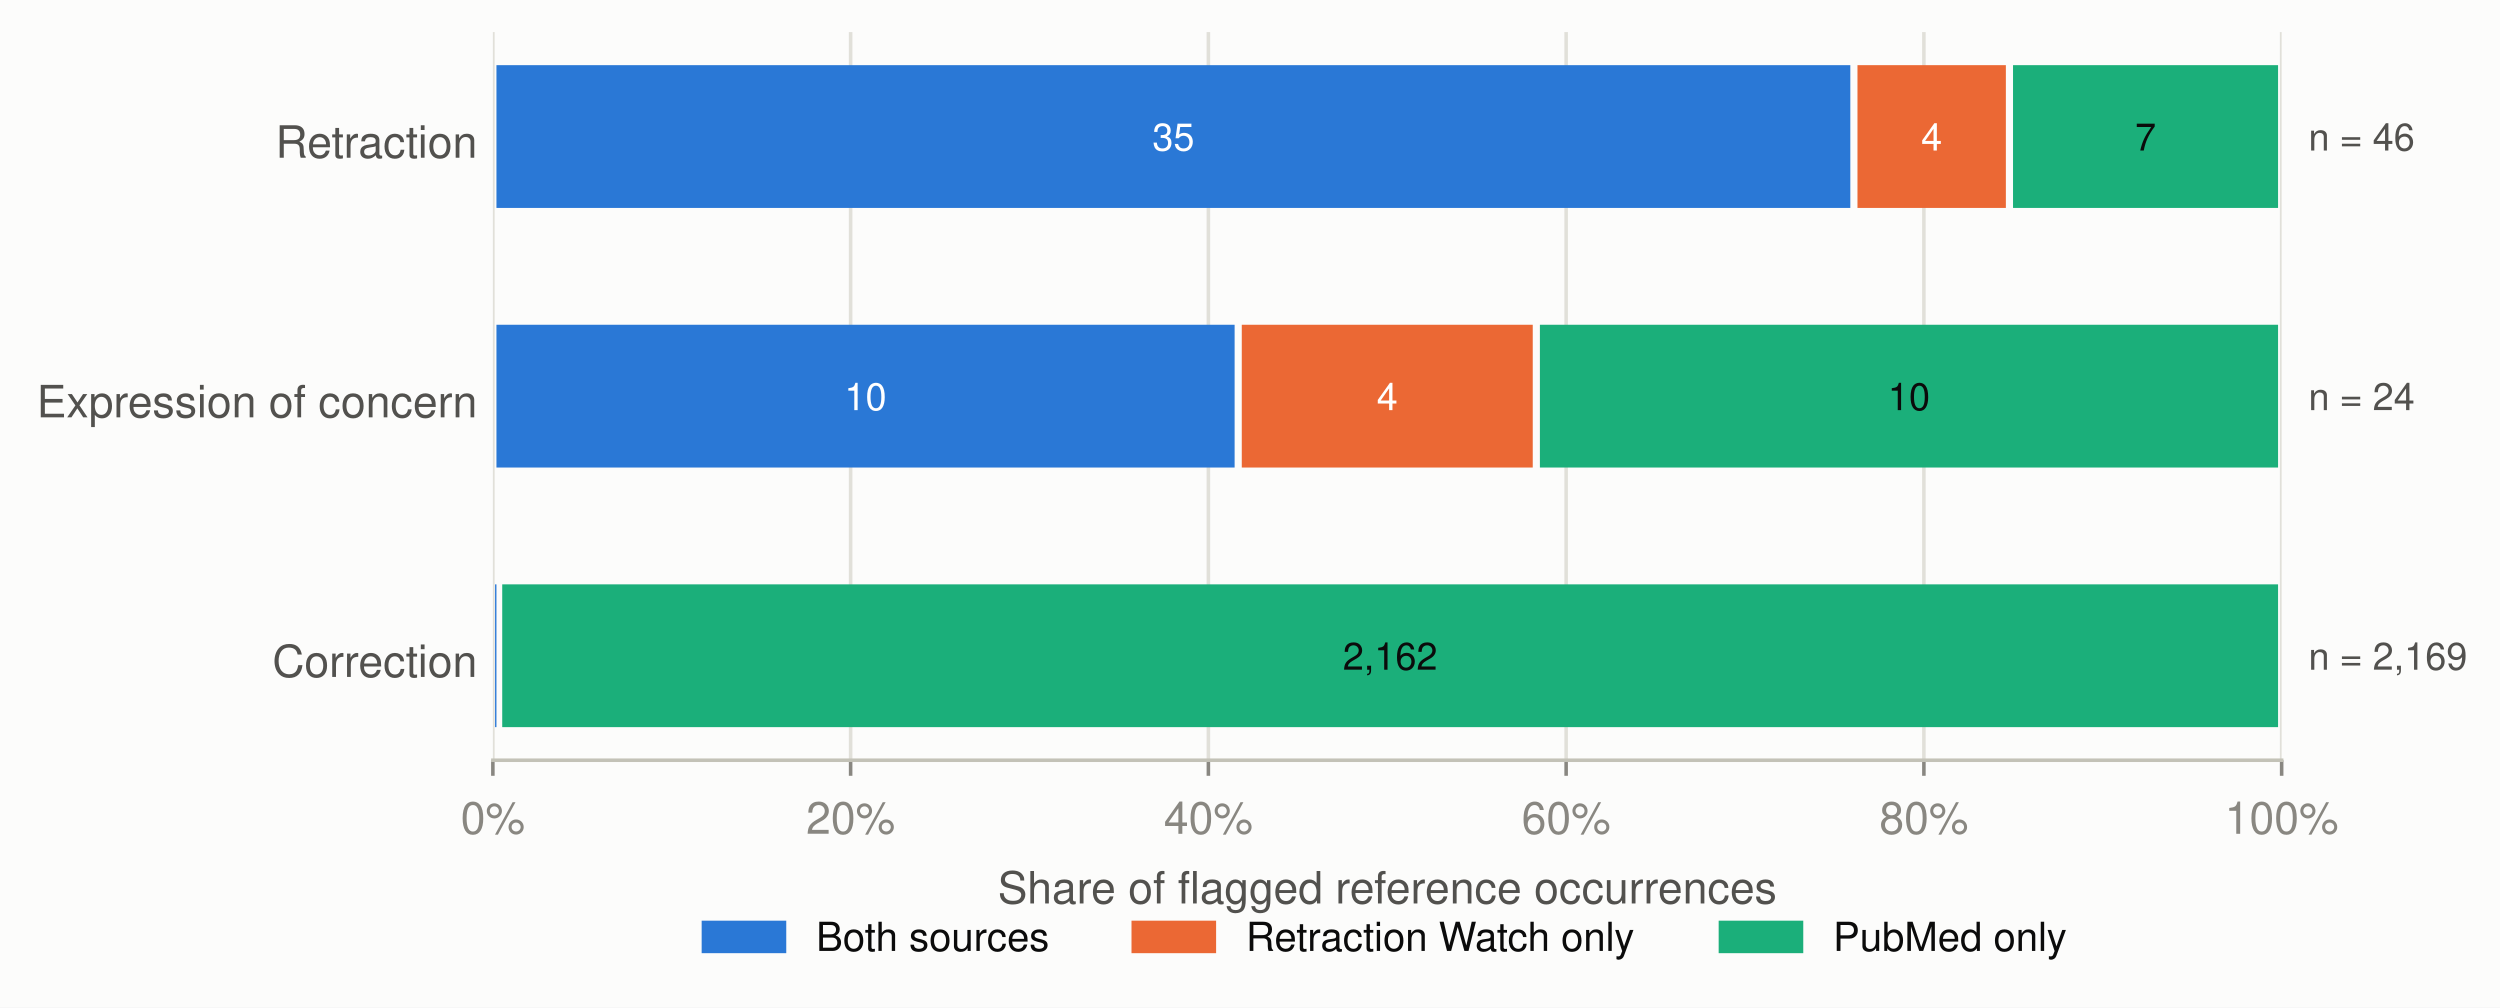
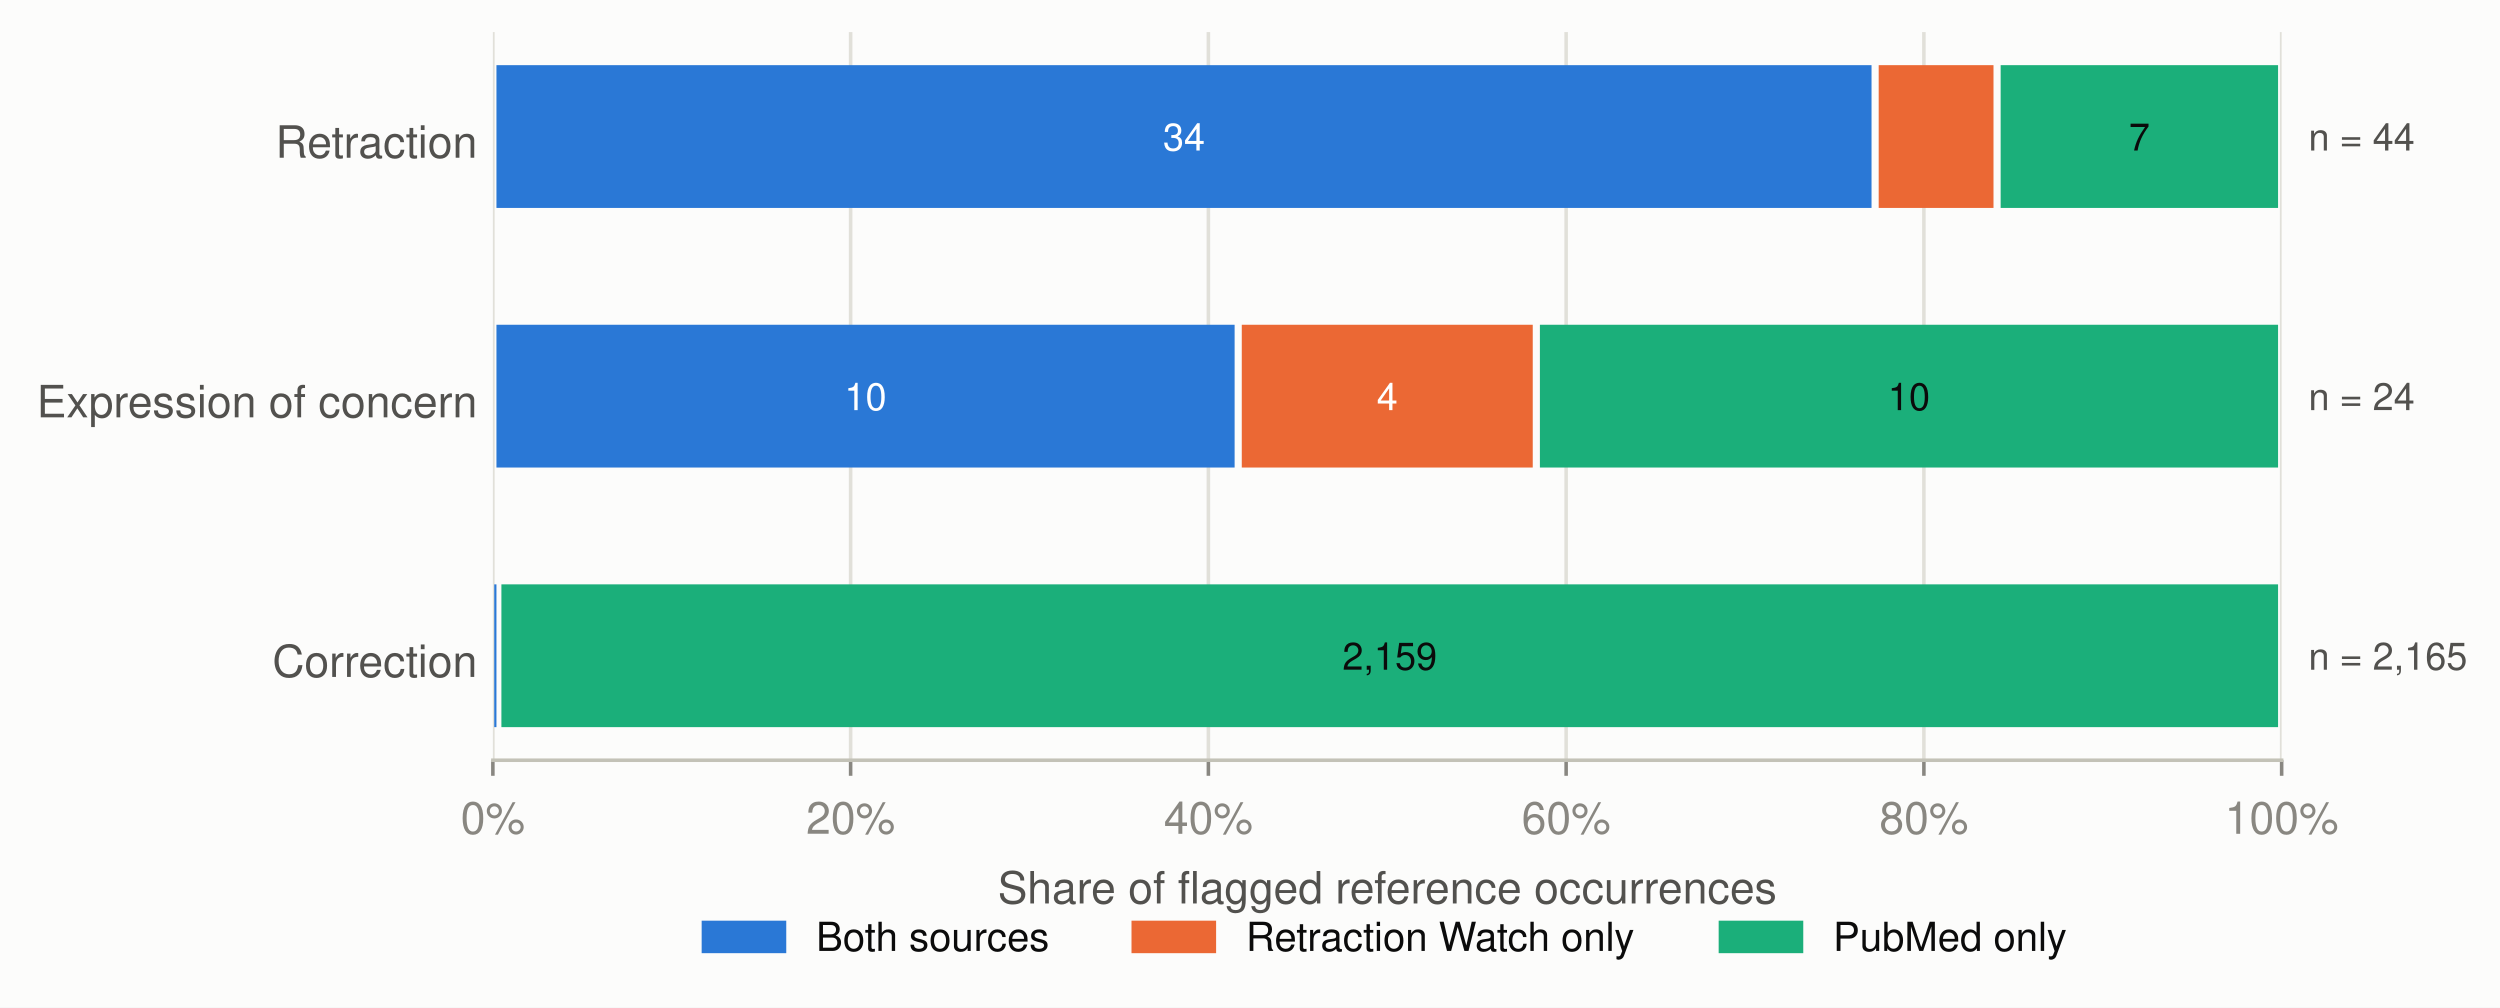
<svg xmlns="http://www.w3.org/2000/svg" xmlns:xlink="http://www.w3.org/1999/xlink" width="561.5pt" height="226.301pt" viewBox="0 0 561.5 226.301" version="1.1">
  <defs>
    <style type="text/css">*{stroke-linejoin: round; stroke-linecap: butt}</style>
  </defs>
  <g id="figure_1">
    <g id="patch_1">
      <path d="M 0 226.301  L 561.5 226.301  L 561.5 0  L 0 0  z " style="fill: #fcfcfb" />
    </g>
    <g id="axes_1">
      <g id="patch_2">
        <path d="M 110.698 170.748  L 512.458 170.748  L 512.458 7.2  L 110.698 7.2  z " style="fill: #fcfcfb" />
      </g>
      <g id="matplotlib.axis_1">
        <g id="xtick_1">
          <g id="line2d_1">
-             <path d="M 110.698 170.748  L 110.698 7.2  " clip-path="url(#p3e2aeaa33e)" style="fill: none; stroke: #e1e0d9; stroke-width: 0.8; stroke-linecap: square" />
+             <path d="M 110.698 170.748  L 110.698 7.2  " clip-path="url(#p635c0c4da3)" style="fill: none; stroke: #e1e0d9; stroke-width: 0.8; stroke-linecap: square" />
          </g>
          <g id="line2d_2">
            <defs>
-               <path id="m3b55d8a28e" d="M 0 0  L 0 3.5  " style="stroke: #898781; stroke-width: 0.8" />
+               <path id="m5957376487" d="M 0 0  L 0 3.5  " style="stroke: #898781; stroke-width: 0.8" />
            </defs>
            <g>
-               <use xlink:href="#m3b55d8a28e" x="110.698" y="170.748" style="fill: #898781; stroke: #898781; stroke-width: 0.8" />
+               <use xlink:href="#m5957376487" x="110.698" y="170.748" style="fill: #898781; stroke: #898781; stroke-width: 0.8" />
            </g>
          </g>
          <g id="text_1">
            <text style="font-size: 10px; font-family: 'Helvetica Neue', 'Helvetica', 'Arial', 'DejaVu Sans'; text-anchor: middle; fill: #898781" x="110.698" y="187.268" transform="rotate(-0 110.6984 187.268)">0%</text>
          </g>
        </g>
        <g id="xtick_2">
          <g id="line2d_3">
-             <path d="M 191.05 170.748  L 191.05 7.2  " clip-path="url(#p3e2aeaa33e)" style="fill: none; stroke: #e1e0d9; stroke-width: 0.8; stroke-linecap: square" />
+             <path d="M 191.05 170.748  L 191.05 7.2  " clip-path="url(#p635c0c4da3)" style="fill: none; stroke: #e1e0d9; stroke-width: 0.8; stroke-linecap: square" />
          </g>
          <g id="line2d_4">
            <g>
-               <use xlink:href="#m3b55d8a28e" x="191.05" y="170.748" style="fill: #898781; stroke: #898781; stroke-width: 0.8" />
+               <use xlink:href="#m5957376487" x="191.05" y="170.748" style="fill: #898781; stroke: #898781; stroke-width: 0.8" />
            </g>
          </g>
          <g id="text_2">
            <text style="font-size: 10px; font-family: 'Helvetica Neue', 'Helvetica', 'Arial', 'DejaVu Sans'; text-anchor: middle; fill: #898781" x="191.05" y="187.268" transform="rotate(-0 191.0504 187.268)">20%</text>
          </g>
        </g>
        <g id="xtick_3">
          <g id="line2d_5">
-             <path d="M 271.402 170.748  L 271.402 7.2  " clip-path="url(#p3e2aeaa33e)" style="fill: none; stroke: #e1e0d9; stroke-width: 0.8; stroke-linecap: square" />
+             <path d="M 271.402 170.748  L 271.402 7.2  " clip-path="url(#p635c0c4da3)" style="fill: none; stroke: #e1e0d9; stroke-width: 0.8; stroke-linecap: square" />
          </g>
          <g id="line2d_6">
            <g>
-               <use xlink:href="#m3b55d8a28e" x="271.402" y="170.748" style="fill: #898781; stroke: #898781; stroke-width: 0.8" />
+               <use xlink:href="#m5957376487" x="271.402" y="170.748" style="fill: #898781; stroke: #898781; stroke-width: 0.8" />
            </g>
          </g>
          <g id="text_3">
            <text style="font-size: 10px; font-family: 'Helvetica Neue', 'Helvetica', 'Arial', 'DejaVu Sans'; text-anchor: middle; fill: #898781" x="271.402" y="187.268" transform="rotate(-0 271.4024 187.268)">40%</text>
          </g>
        </g>
        <g id="xtick_4">
          <g id="line2d_7">
-             <path d="M 351.754 170.748  L 351.754 7.2  " clip-path="url(#p3e2aeaa33e)" style="fill: none; stroke: #e1e0d9; stroke-width: 0.8; stroke-linecap: square" />
+             <path d="M 351.754 170.748  L 351.754 7.2  " clip-path="url(#p635c0c4da3)" style="fill: none; stroke: #e1e0d9; stroke-width: 0.8; stroke-linecap: square" />
          </g>
          <g id="line2d_8">
            <g>
-               <use xlink:href="#m3b55d8a28e" x="351.754" y="170.748" style="fill: #898781; stroke: #898781; stroke-width: 0.8" />
+               <use xlink:href="#m5957376487" x="351.754" y="170.748" style="fill: #898781; stroke: #898781; stroke-width: 0.8" />
            </g>
          </g>
          <g id="text_4">
            <text style="font-size: 10px; font-family: 'Helvetica Neue', 'Helvetica', 'Arial', 'DejaVu Sans'; text-anchor: middle; fill: #898781" x="351.754" y="187.268" transform="rotate(-0 351.7544 187.268)">60%</text>
          </g>
        </g>
        <g id="xtick_5">
          <g id="line2d_9">
-             <path d="M 432.106 170.748  L 432.106 7.2  " clip-path="url(#p3e2aeaa33e)" style="fill: none; stroke: #e1e0d9; stroke-width: 0.8; stroke-linecap: square" />
+             <path d="M 432.106 170.748  L 432.106 7.2  " clip-path="url(#p635c0c4da3)" style="fill: none; stroke: #e1e0d9; stroke-width: 0.8; stroke-linecap: square" />
          </g>
          <g id="line2d_10">
            <g>
-               <use xlink:href="#m3b55d8a28e" x="432.106" y="170.748" style="fill: #898781; stroke: #898781; stroke-width: 0.8" />
+               <use xlink:href="#m5957376487" x="432.106" y="170.748" style="fill: #898781; stroke: #898781; stroke-width: 0.8" />
            </g>
          </g>
          <g id="text_5">
            <text style="font-size: 10px; font-family: 'Helvetica Neue', 'Helvetica', 'Arial', 'DejaVu Sans'; text-anchor: middle; fill: #898781" x="432.106" y="187.268" transform="rotate(-0 432.1064 187.268)">80%</text>
          </g>
        </g>
        <g id="xtick_6">
          <g id="line2d_11">
-             <path d="M 512.458 170.748  L 512.458 7.2  " clip-path="url(#p3e2aeaa33e)" style="fill: none; stroke: #e1e0d9; stroke-width: 0.8; stroke-linecap: square" />
+             <path d="M 512.458 170.748  L 512.458 7.2  " clip-path="url(#p635c0c4da3)" style="fill: none; stroke: #e1e0d9; stroke-width: 0.8; stroke-linecap: square" />
          </g>
          <g id="line2d_12">
            <g>
-               <use xlink:href="#m3b55d8a28e" x="512.458" y="170.748" style="fill: #898781; stroke: #898781; stroke-width: 0.8" />
+               <use xlink:href="#m5957376487" x="512.458" y="170.748" style="fill: #898781; stroke: #898781; stroke-width: 0.8" />
            </g>
          </g>
          <g id="text_6">
            <text style="font-size: 10px; font-family: 'Helvetica Neue', 'Helvetica', 'Arial', 'DejaVu Sans'; text-anchor: middle; fill: #898781" x="512.458" y="187.268" transform="rotate(-0 512.4584 187.268)">100%</text>
          </g>
        </g>
        <g id="text_7">
          <text style="font-size: 10px; font-family: 'Helvetica Neue', 'Helvetica', 'Arial', 'DejaVu Sans'; text-anchor: middle; fill: #52514e" x="311.578" y="202.918" transform="rotate(-0 311.5784 202.918)">Share of flagged reference occurrences</text>
        </g>
      </g>
      <g id="matplotlib.axis_2">
        <g id="ytick_1">
          <g id="line2d_13" />
          <g id="text_8">
            <text style="font-size: 10px; font-family: 'Helvetica Neue', 'Helvetica', 'Arial', 'DejaVu Sans'; text-anchor: end; fill: #52514e" x="107.198" y="35.428" transform="rotate(-0 107.1984 35.42812)">Retraction</text>
          </g>
        </g>
        <g id="ytick_2">
          <g id="line2d_14" />
          <g id="text_9">
            <text style="font-size: 10px; font-family: 'Helvetica Neue', 'Helvetica', 'Arial', 'DejaVu Sans'; text-anchor: end; fill: #52514e" x="107.198" y="93.734" transform="rotate(-0 107.1984 93.734)">Expression of concern</text>
          </g>
        </g>
        <g id="ytick_3">
          <g id="line2d_15" />
          <g id="text_10">
            <text style="font-size: 10px; font-family: 'Helvetica Neue', 'Helvetica', 'Arial', 'DejaVu Sans'; text-anchor: end; fill: #52514e" x="107.198" y="152.04" transform="rotate(-0 107.1984 152.0399)">Correction</text>
          </g>
        </g>
      </g>
      <g id="patch_3">
-         <path d="M 111.502 14.634  L 415.582 14.634  L 415.582 46.702  L 111.502 46.702  z " clip-path="url(#p3e2aeaa33e)" style="fill: #2a78d6" />
+         <path d="M 111.502 14.634  L 420.346 14.634  L 420.346 46.702  L 111.502 46.702  z " clip-path="url(#p635c0c4da3)" style="fill: #2a78d6" />
      </g>
      <g id="patch_4">
-         <path d="M 417.189 14.634  L 450.518 14.634  L 450.518 46.702  L 417.189 46.702  z " clip-path="url(#p3e2aeaa33e)" style="fill: #eb6834" />
+         <path d="M 421.953 14.634  L 447.739 14.634  L 447.739 46.702  L 421.953 46.702  z " clip-path="url(#p635c0c4da3)" style="fill: #eb6834" />
      </g>
      <g id="patch_5">
-         <path d="M 452.125 14.634  L 511.655 14.634  L 511.655 46.702  L 452.125 46.702  z " clip-path="url(#p3e2aeaa33e)" style="fill: #1baf7a" />
+         <path d="M 449.346 14.634  L 511.655 14.634  L 511.655 46.702  L 449.346 46.702  z " clip-path="url(#p635c0c4da3)" style="fill: #1baf7a" />
      </g>
      <g id="patch_6">
-         <path d="M 111.502 72.94  L 277.295 72.94  L 277.295 105.008  L 111.502 105.008  z " clip-path="url(#p3e2aeaa33e)" style="fill: #2a78d6" />
+         <path d="M 111.502 72.94  L 277.295 72.94  L 277.295 105.008  L 111.502 105.008  z " clip-path="url(#p635c0c4da3)" style="fill: #2a78d6" />
      </g>
      <g id="patch_7">
-         <path d="M 278.902 72.94  L 344.255 72.94  L 344.255 105.008  L 278.902 105.008  z " clip-path="url(#p3e2aeaa33e)" style="fill: #eb6834" />
+         <path d="M 278.902 72.94  L 344.255 72.94  L 344.255 105.008  L 278.902 105.008  z " clip-path="url(#p635c0c4da3)" style="fill: #eb6834" />
      </g>
      <g id="patch_8">
-         <path d="M 345.862 72.94  L 511.655 72.94  L 511.655 105.008  L 345.862 105.008  z " clip-path="url(#p3e2aeaa33e)" style="fill: #1baf7a" />
+         <path d="M 345.862 72.94  L 511.655 72.94  L 511.655 105.008  L 345.862 105.008  z " clip-path="url(#p635c0c4da3)" style="fill: #1baf7a" />
      </g>
      <g id="patch_9">
-         <path d="M 111.502 131.246  L 111.192 131.246  L 111.192 163.314  L 111.502 163.314  z " clip-path="url(#p3e2aeaa33e)" style="fill: #2a78d6" />
+         <path d="M 111.502 131.246  L 111.008 131.246  L 111.008 163.314  L 111.502 163.314  z " clip-path="url(#p635c0c4da3)" style="fill: #2a78d6" />
      </g>
      <g id="patch_10">
-         <path d="M 112.799 131.246  L 511.655 131.246  L 511.655 163.314  L 112.799 163.314  z " clip-path="url(#p3e2aeaa33e)" style="fill: #1baf7a" />
+         <path d="M 112.615 131.246  L 511.655 131.246  L 511.655 163.314  L 112.615 163.314  z " clip-path="url(#p635c0c4da3)" style="fill: #1baf7a" />
      </g>
      <g id="patch_11">
        <path d="M 110.698 170.748  L 512.458 170.748  " style="fill: none; stroke: #c3c2b7; stroke-width: 0.8; stroke-linejoin: miter; stroke-linecap: square" />
      </g>
      <g id="text_11">
-         <text style="font-size: 8.5px; font-family: 'Helvetica Neue', 'Helvetica', 'Arial', 'DejaVu Sans'; text-anchor: middle; fill: #ffffff" x="263.542" y="33.809" transform="rotate(-0 263.5419 33.80887)">35</text>
+         <text style="font-size: 8.5px; font-family: 'Helvetica Neue', 'Helvetica', 'Arial', 'DejaVu Sans'; text-anchor: middle; fill: #ffffff" x="265.924" y="33.809" transform="rotate(-0 265.9239 33.80887)">34</text>
      </g>
      <g id="text_12">
-         <text style="font-size: 8.5px; font-family: 'Helvetica Neue', 'Helvetica', 'Arial', 'DejaVu Sans'; text-anchor: middle; fill: #ffffff" x="433.853" y="33.809" transform="rotate(-0 433.8532 33.80887)">4</text>
+         <text style="font-size: 8.5px; font-family: 'Helvetica Neue', 'Helvetica', 'Arial', 'DejaVu Sans'; text-anchor: middle; fill: #0b0b0b" x="480.5" y="33.809" transform="rotate(-0 480.5003 33.80887)">7</text>
      </g>
      <g id="text_13">
-         <text style="font-size: 8.5px; font-family: 'Helvetica Neue', 'Helvetica', 'Arial', 'DejaVu Sans'; text-anchor: middle; fill: #0b0b0b" x="481.89" y="33.809" transform="rotate(-0 481.8897 33.80887)">7</text>
+         <text style="font-size: 8.5px; font-family: 'Helvetica Neue', 'Helvetica', 'Arial', 'DejaVu Sans'; text-anchor: start; fill: #52514e" x="518.485" y="33.809" transform="rotate(-0 518.4848 33.80887)">n = 44</text>
      </g>
      <g id="text_14">
-         <text style="font-size: 8.5px; font-family: 'Helvetica Neue', 'Helvetica', 'Arial', 'DejaVu Sans'; text-anchor: start; fill: #52514e" x="518.485" y="33.809" transform="rotate(-0 518.4848 33.80887)">n = 46</text>
+         <text style="font-size: 8.5px; font-family: 'Helvetica Neue', 'Helvetica', 'Arial', 'DejaVu Sans'; text-anchor: middle; fill: #ffffff" x="194.398" y="92.115" transform="rotate(-0 194.3984 92.11475)">10</text>
      </g>
      <g id="text_15">
-         <text style="font-size: 8.5px; font-family: 'Helvetica Neue', 'Helvetica', 'Arial', 'DejaVu Sans'; text-anchor: middle; fill: #ffffff" x="194.398" y="92.115" transform="rotate(-0 194.3984 92.11475)">10</text>
+         <text style="font-size: 8.5px; font-family: 'Helvetica Neue', 'Helvetica', 'Arial', 'DejaVu Sans'; text-anchor: middle; fill: #ffffff" x="311.578" y="92.115" transform="rotate(-0 311.5784 92.11475)">4</text>
      </g>
      <g id="text_16">
-         <text style="font-size: 8.5px; font-family: 'Helvetica Neue', 'Helvetica', 'Arial', 'DejaVu Sans'; text-anchor: middle; fill: #ffffff" x="311.578" y="92.115" transform="rotate(-0 311.5784 92.11475)">4</text>
+         <text style="font-size: 8.5px; font-family: 'Helvetica Neue', 'Helvetica', 'Arial', 'DejaVu Sans'; text-anchor: middle; fill: #0b0b0b" x="428.758" y="92.115" transform="rotate(-0 428.7584 92.11475)">10</text>
      </g>
      <g id="text_17">
-         <text style="font-size: 8.5px; font-family: 'Helvetica Neue', 'Helvetica', 'Arial', 'DejaVu Sans'; text-anchor: middle; fill: #0b0b0b" x="428.758" y="92.115" transform="rotate(-0 428.7584 92.11475)">10</text>
+         <text style="font-size: 8.5px; font-family: 'Helvetica Neue', 'Helvetica', 'Arial', 'DejaVu Sans'; text-anchor: start; fill: #52514e" x="518.485" y="92.115" transform="rotate(-0 518.4848 92.11475)">n = 24</text>
      </g>
      <g id="text_18">
-         <text style="font-size: 8.5px; font-family: 'Helvetica Neue', 'Helvetica', 'Arial', 'DejaVu Sans'; text-anchor: start; fill: #52514e" x="518.485" y="92.115" transform="rotate(-0 518.4848 92.11475)">n = 24</text>
+         <text style="font-size: 8.5px; font-family: 'Helvetica Neue', 'Helvetica', 'Arial', 'DejaVu Sans'; text-anchor: middle; fill: #0b0b0b" x="312.135" y="150.421" transform="rotate(-0 312.1351 150.4206)">2,159</text>
      </g>
      <g id="text_19">
-         <text style="font-size: 8.5px; font-family: 'Helvetica Neue', 'Helvetica', 'Arial', 'DejaVu Sans'; text-anchor: middle; fill: #0b0b0b" x="312.227" y="150.421" transform="rotate(-0 312.2267 150.4206)">2,162</text>
-       </g>
-       <g id="text_20">
-         <text style="font-size: 8.5px; font-family: 'Helvetica Neue', 'Helvetica', 'Arial', 'DejaVu Sans'; text-anchor: start; fill: #52514e" x="518.485" y="150.421" transform="rotate(-0 518.4848 150.4206)">n = 2,169</text>
+         <text style="font-size: 8.5px; font-family: 'Helvetica Neue', 'Helvetica', 'Arial', 'DejaVu Sans'; text-anchor: start; fill: #52514e" x="518.485" y="150.421" transform="rotate(-0 518.4848 150.4206)">n = 2,165</text>
      </g>
      <g id="legend_1">
        <g id="patch_12">
          <path d="M 158.093 213.584  L 176.093 213.584  L 176.093 207.284  L 158.093 207.284  z " style="fill: #2a78d6; stroke: #2a78d6; stroke-linejoin: miter" />
        </g>
-         <g id="text_21">
+         <g id="text_20">
          <text style="font-size: 9px; font-family: 'Helvetica Neue', 'Helvetica', 'Arial', 'DejaVu Sans'; text-anchor: start; fill: #0b0b0b" x="183.293" y="213.584" transform="rotate(-0 183.2933 213.5837)">Both sources</text>
        </g>
        <g id="patch_13">
          <path d="M 254.637 213.584  L 272.637 213.584  L 272.637 207.284  L 254.637 207.284  z " style="fill: #eb6834; stroke: #eb6834; stroke-linejoin: miter" />
        </g>
-         <g id="text_22">
+         <g id="text_21">
          <text style="font-size: 9px; font-family: 'Helvetica Neue', 'Helvetica', 'Arial', 'DejaVu Sans'; text-anchor: start; fill: #0b0b0b" x="279.837" y="213.584" transform="rotate(-0 279.8366 213.5837)">Retraction Watch only</text>
        </g>
        <g id="patch_14">
          <path d="M 386.513 213.584  L 404.513 213.584  L 404.513 207.284  L 386.513 207.284  z " style="fill: #1baf7a; stroke: #1baf7a; stroke-linejoin: miter" />
        </g>
-         <g id="text_23">
+         <g id="text_22">
          <text style="font-size: 9px; font-family: 'Helvetica Neue', 'Helvetica', 'Arial', 'DejaVu Sans'; text-anchor: start; fill: #0b0b0b" x="411.713" y="213.584" transform="rotate(-0 411.7133 213.5837)">PubMed only</text>
        </g>
      </g>
    </g>
  </g>
  <defs>
-     <clipPath id="p3e2aeaa33e">
+     <clipPath id="p635c0c4da3">
      <rect x="110.698" y="7.2" width="401.76" height="163.548" />
    </clipPath>
  </defs>
</svg>
